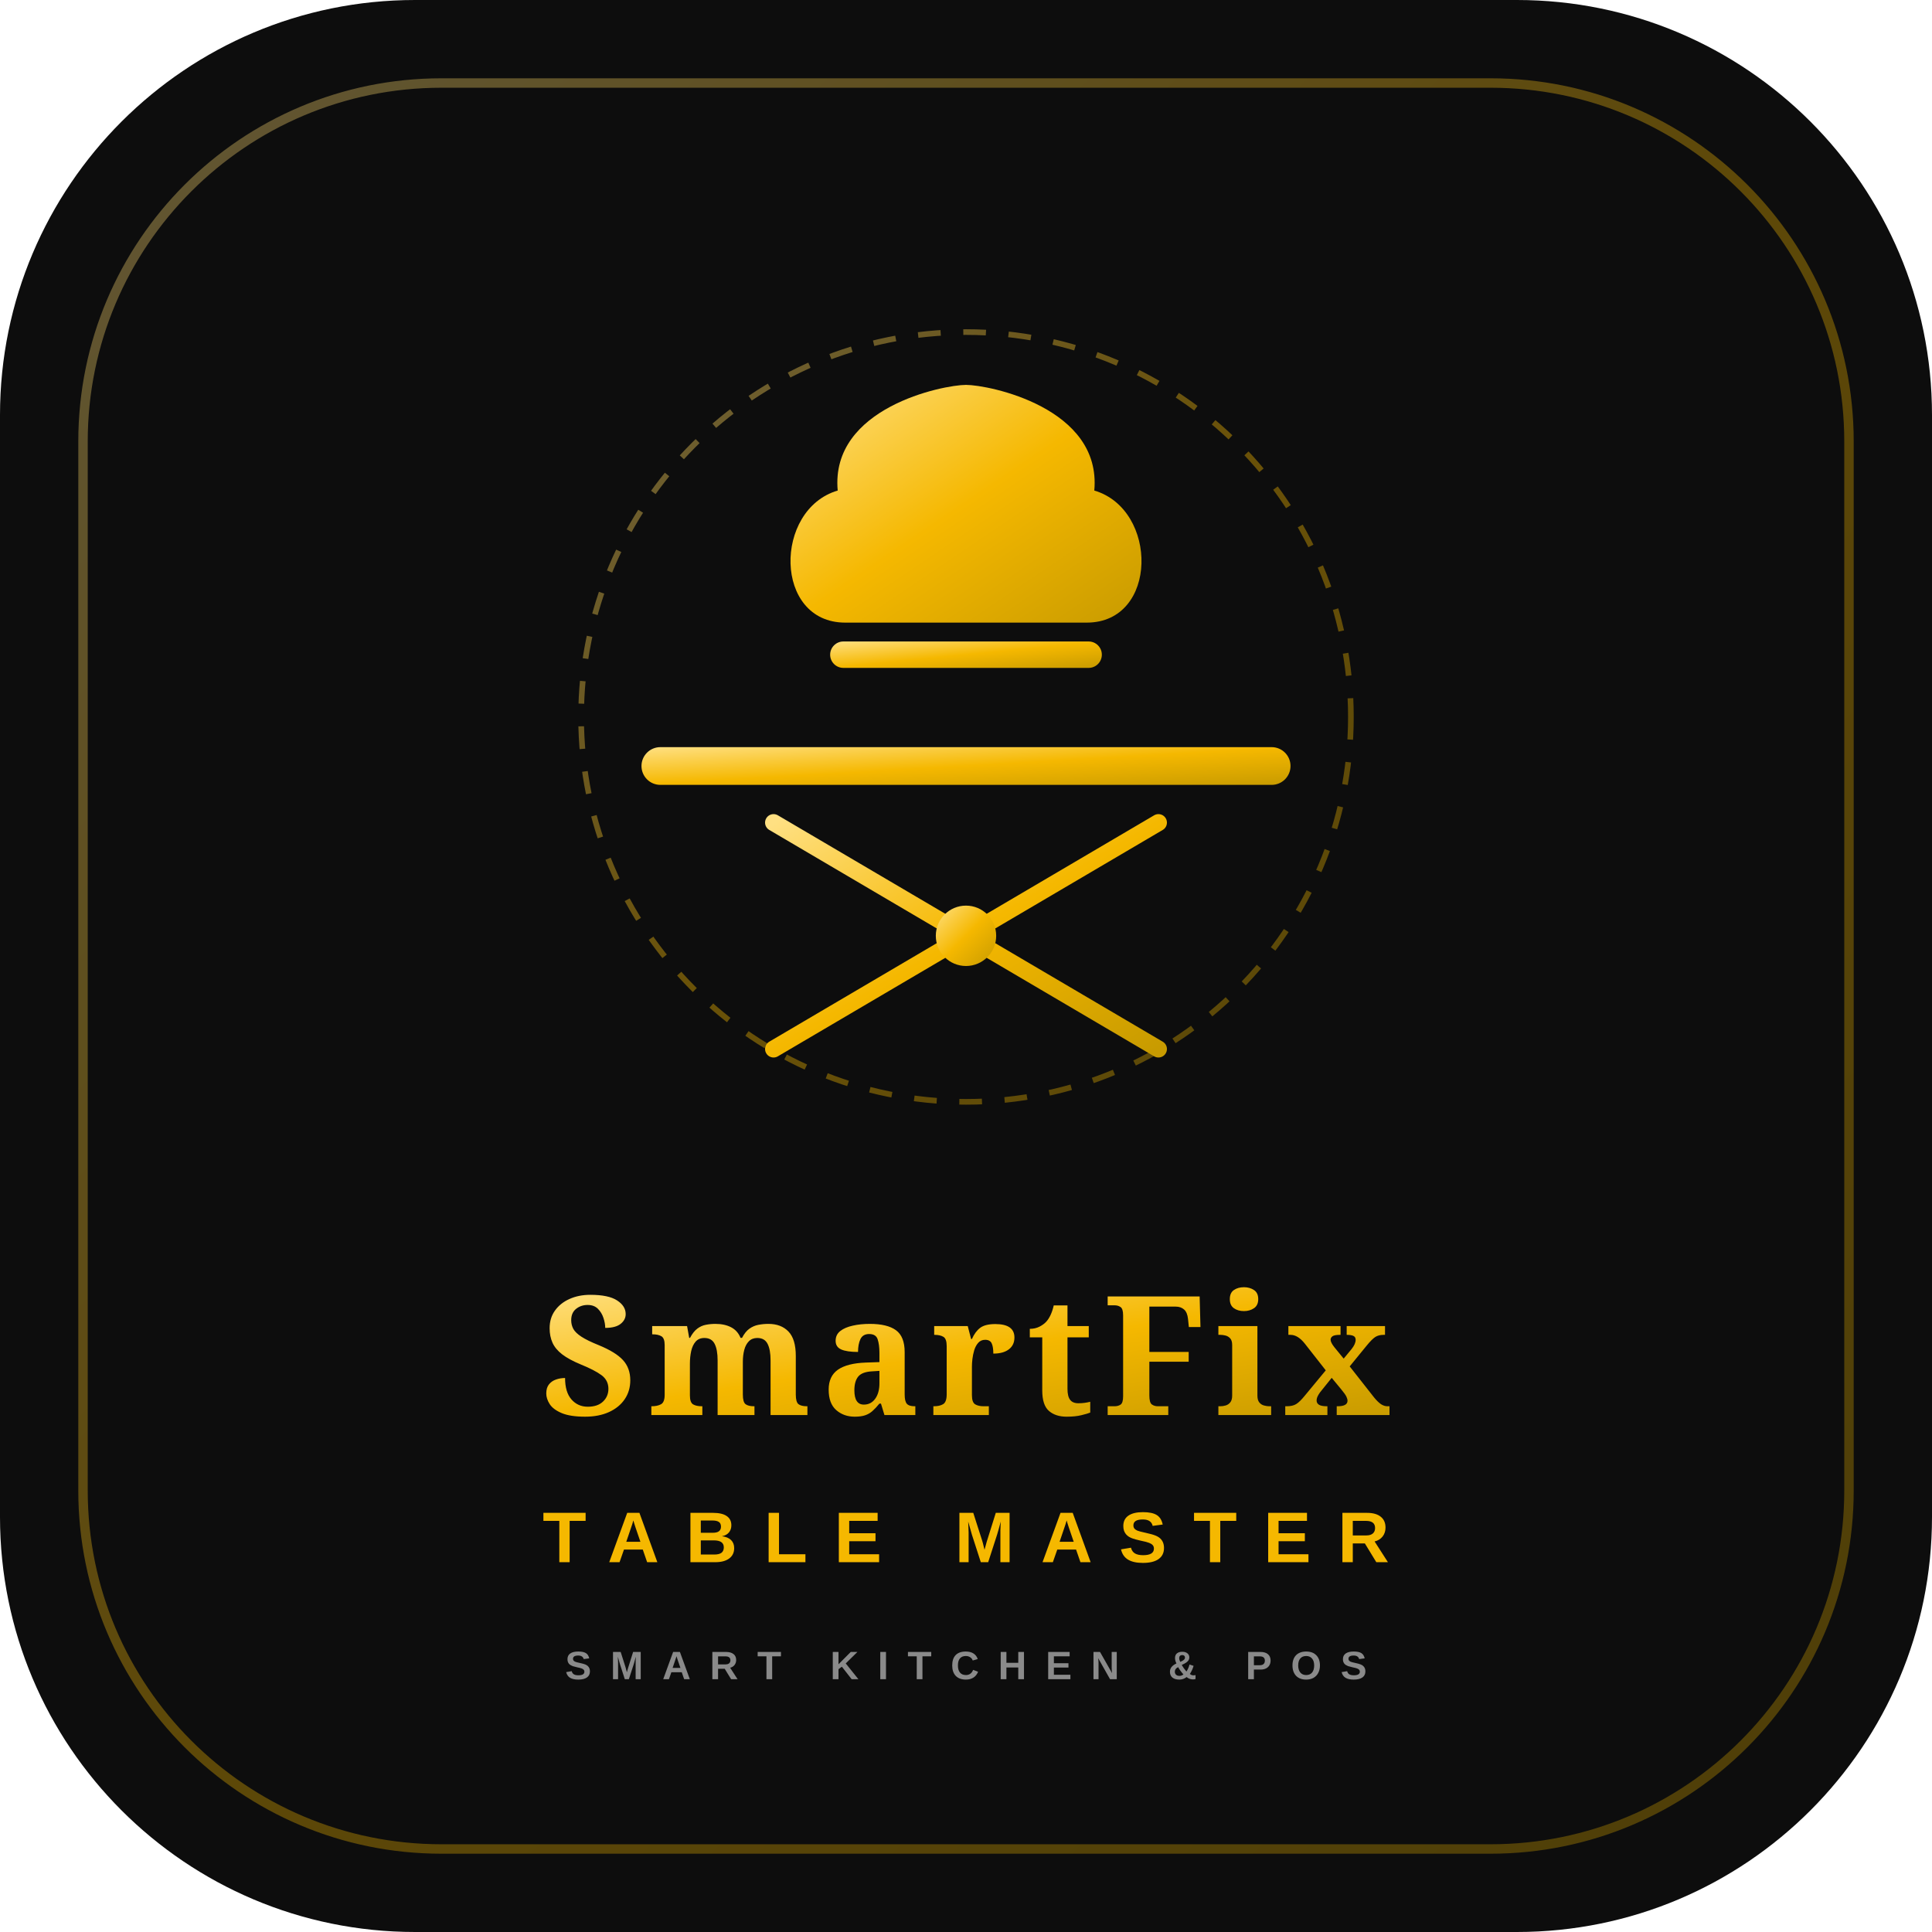
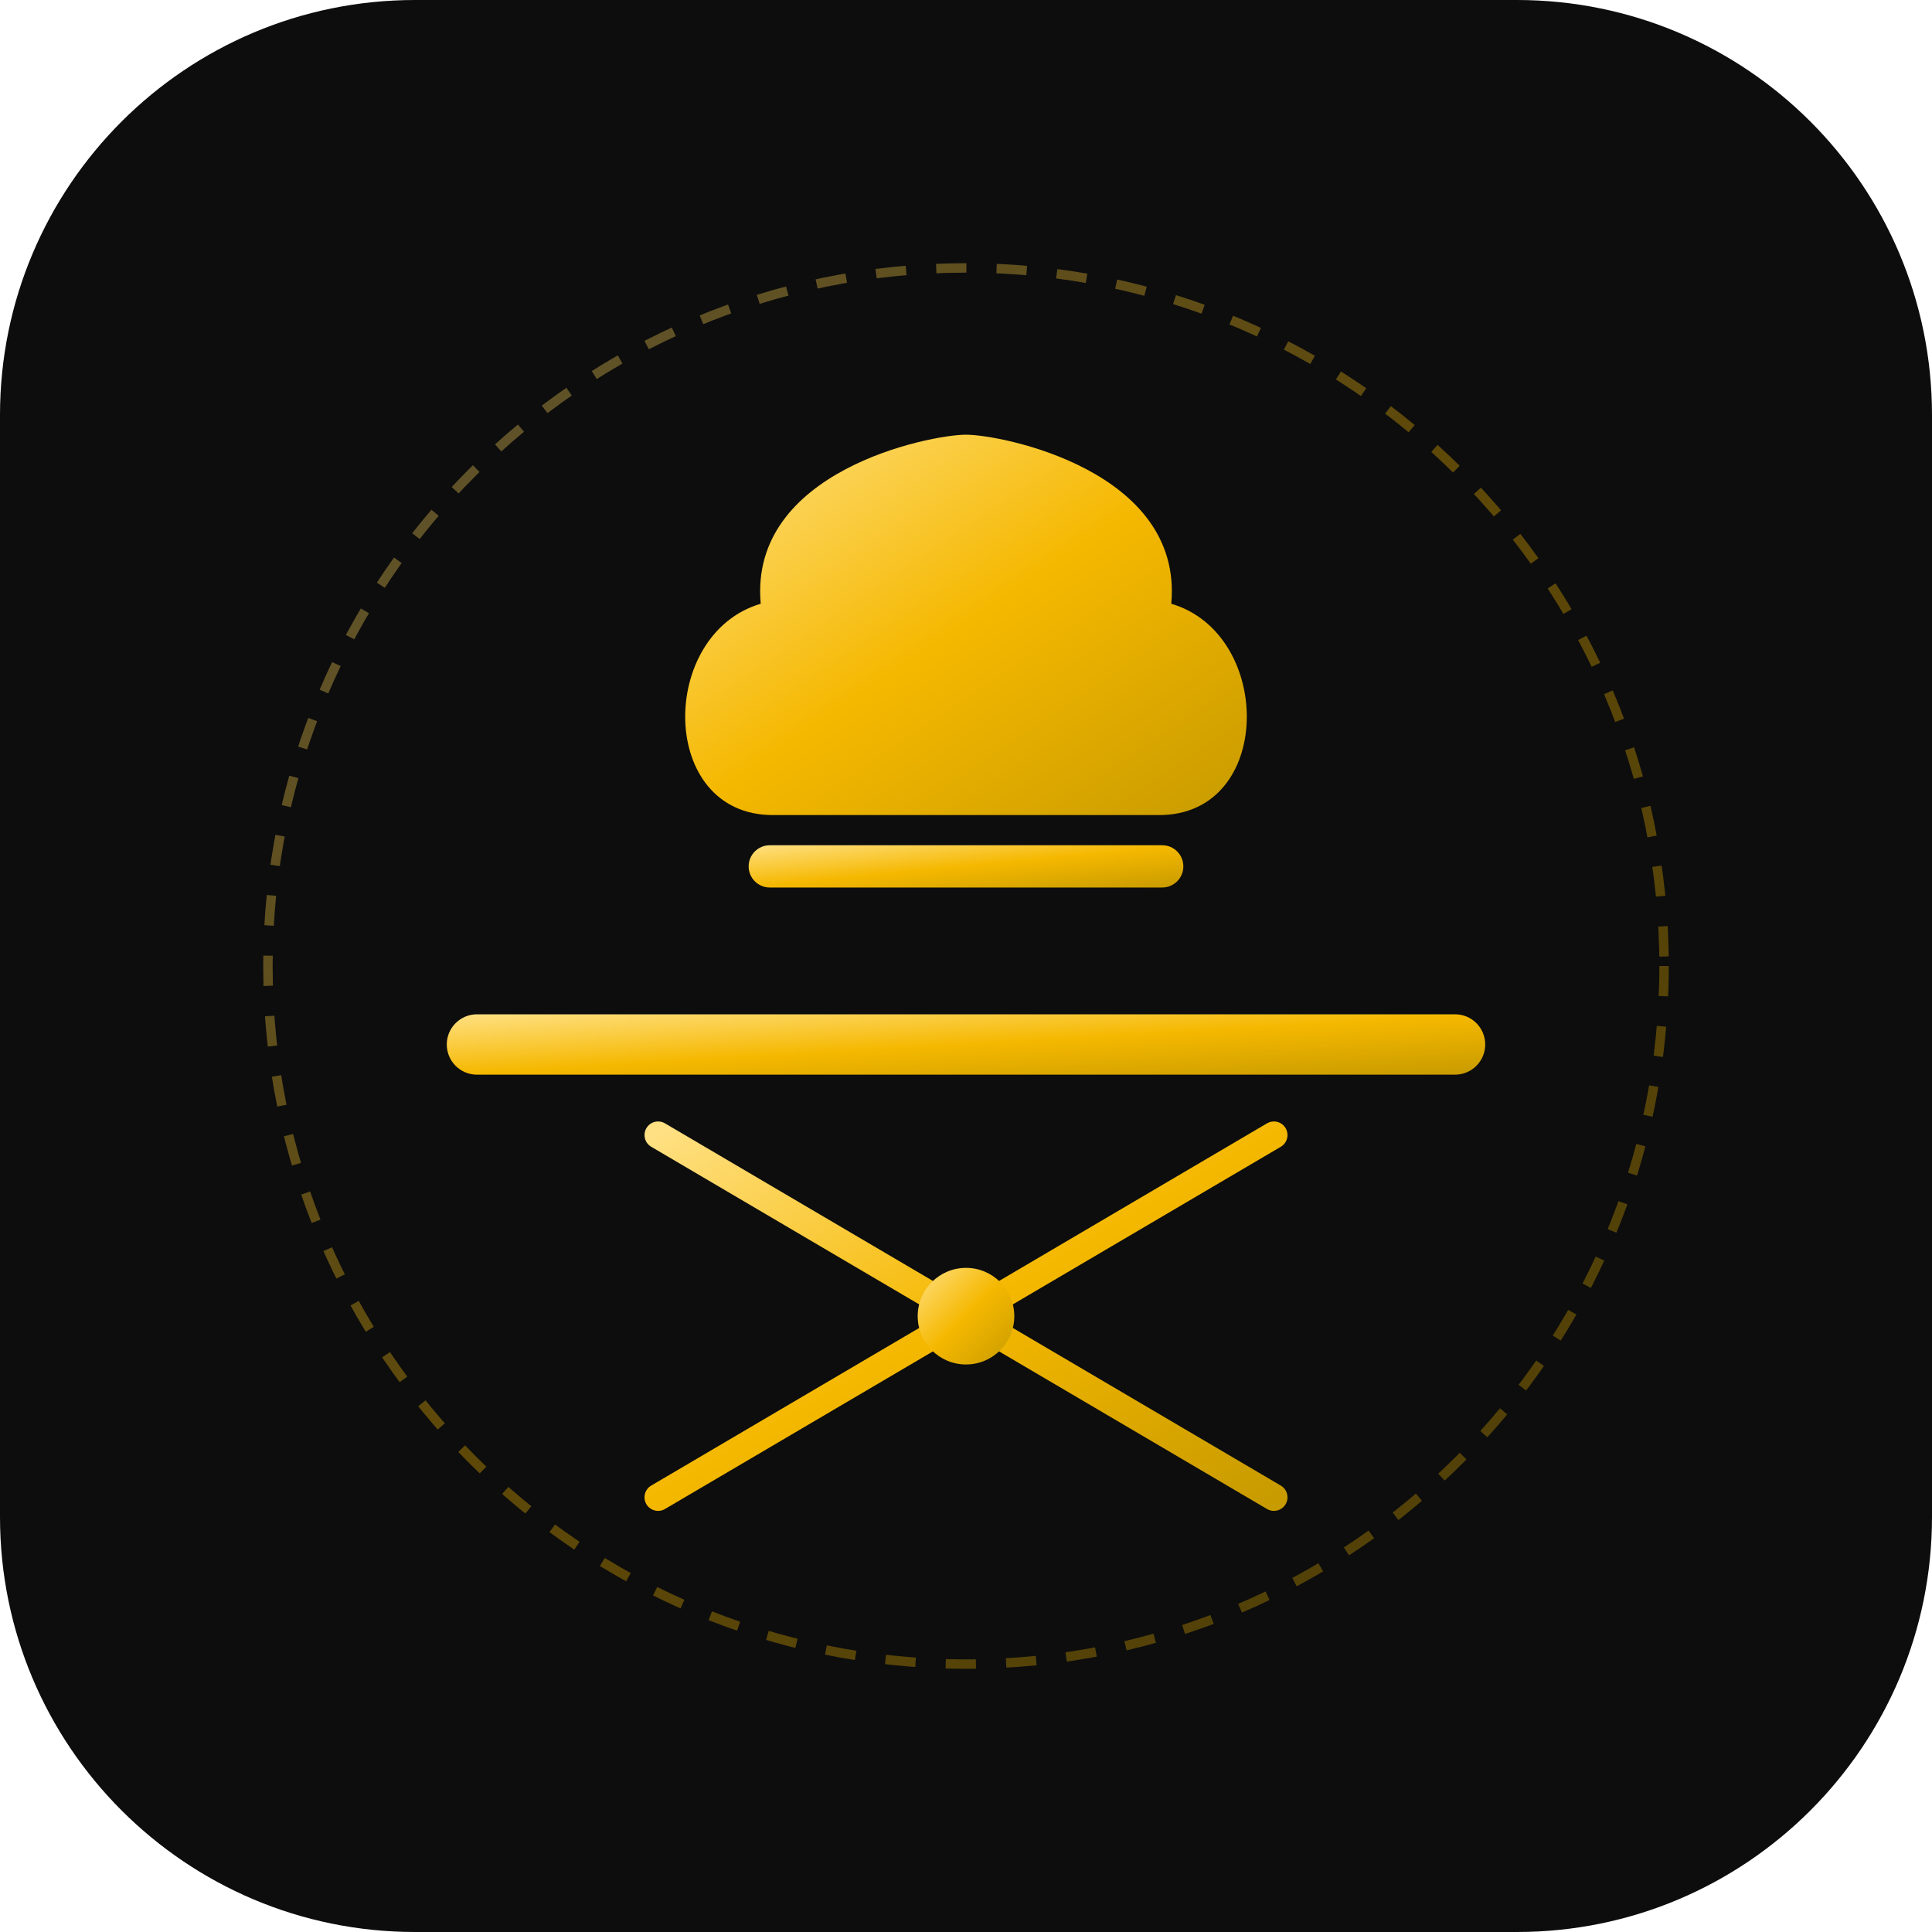
<svg xmlns="http://www.w3.org/2000/svg" viewBox="0 0 512 512">
  <defs>
    <linearGradient id="goldG5" x1="0%" y1="0%" x2="100%" y2="100%">
      <stop offset="0%" stop-color="#FFE082" />
      <stop offset="50%" stop-color="#F5B800" />
      <stop offset="100%" stop-color="#C89B00" />
    </linearGradient>
  </defs>
  <rect width="512" height="512" rx="110" fill="#0D0D0D" />
-   <rect x="22" y="22" width="468" height="468" rx="95" fill="none" stroke="url(#goldG5)" stroke-width="2.5" opacity="0.35" />
-   <circle cx="256" cy="190" r="102" fill="none" stroke="url(#goldG5)" stroke-width="1.5" stroke-dasharray="6 6" opacity="0.4" />
-   <path d="M 224 165 C 205 165 205 135 222 130 C 220 108 250 102 256 102 C 262 102 292 108 290 130 C 307 135 307 165 288 165 Z" fill="url(#goldG5)" />
-   <rect x="220" y="170" width="72" height="7" rx="3.5" fill="url(#goldG5)" />
-   <rect x="170" y="198" width="172" height="10" rx="5" fill="url(#goldG5)" />
-   <path d="M 205 218 L 307 278" stroke="url(#goldG5)" stroke-width="4.5" stroke-linecap="round" />
-   <path d="M 307 218 L 205 278" stroke="url(#goldG5)" stroke-width="4.5" stroke-linecap="round" />
-   <circle cx="256" cy="248" r="8" fill="url(#goldG5)" />
-   <text x="256" y="375" fill="url(#goldG5)" font-family="'Cormorant Garamond', Georgia, serif" font-size="44" font-weight="900" letter-spacing="2.5" text-anchor="middle">SmartFix</text>
-   <text x="256" y="414" fill="#F5B800" font-family="'Plus Jakarta Sans', Arial, sans-serif" font-size="19" font-weight="800" letter-spacing="7" text-anchor="middle">TABLE MASTER</text>
-   <text x="256" y="445" fill="#8A8A8A" font-family="'Plus Jakarta Sans', Arial, sans-serif" font-size="10.5" font-weight="700" letter-spacing="5" text-anchor="middle">SMART KITCHEN &amp; POS</text>
+   <circle cx="256" cy="256" r="185" fill="none" stroke="url(#goldG5)" stroke-width="2.5" stroke-dasharray="8 8" opacity="0.35" />
+   <g transform="translate(256, 256) scale(1.6) translate(-256, -190)">
+     <path d="M 224 165 C 205 165 205 135 222 130 C 220 108 250 102 256 102 C 262 102 292 108 290 130 C 307 135 307 165 288 165 Z" fill="url(#goldG5)" />
+     <rect x="220" y="170" width="72" height="7" rx="3.5" fill="url(#goldG5)" />
+     <rect x="170" y="198" width="172" height="10" rx="5" fill="url(#goldG5)" />
+     <path d="M 205 218 L 307 278" stroke="url(#goldG5)" stroke-width="4.5" stroke-linecap="round" />
+     <path d="M 307 218 L 205 278" stroke="url(#goldG5)" stroke-width="4.5" stroke-linecap="round" />
+     <circle cx="256" cy="248" r="8" fill="url(#goldG5)" />
+   </g>
</svg>
